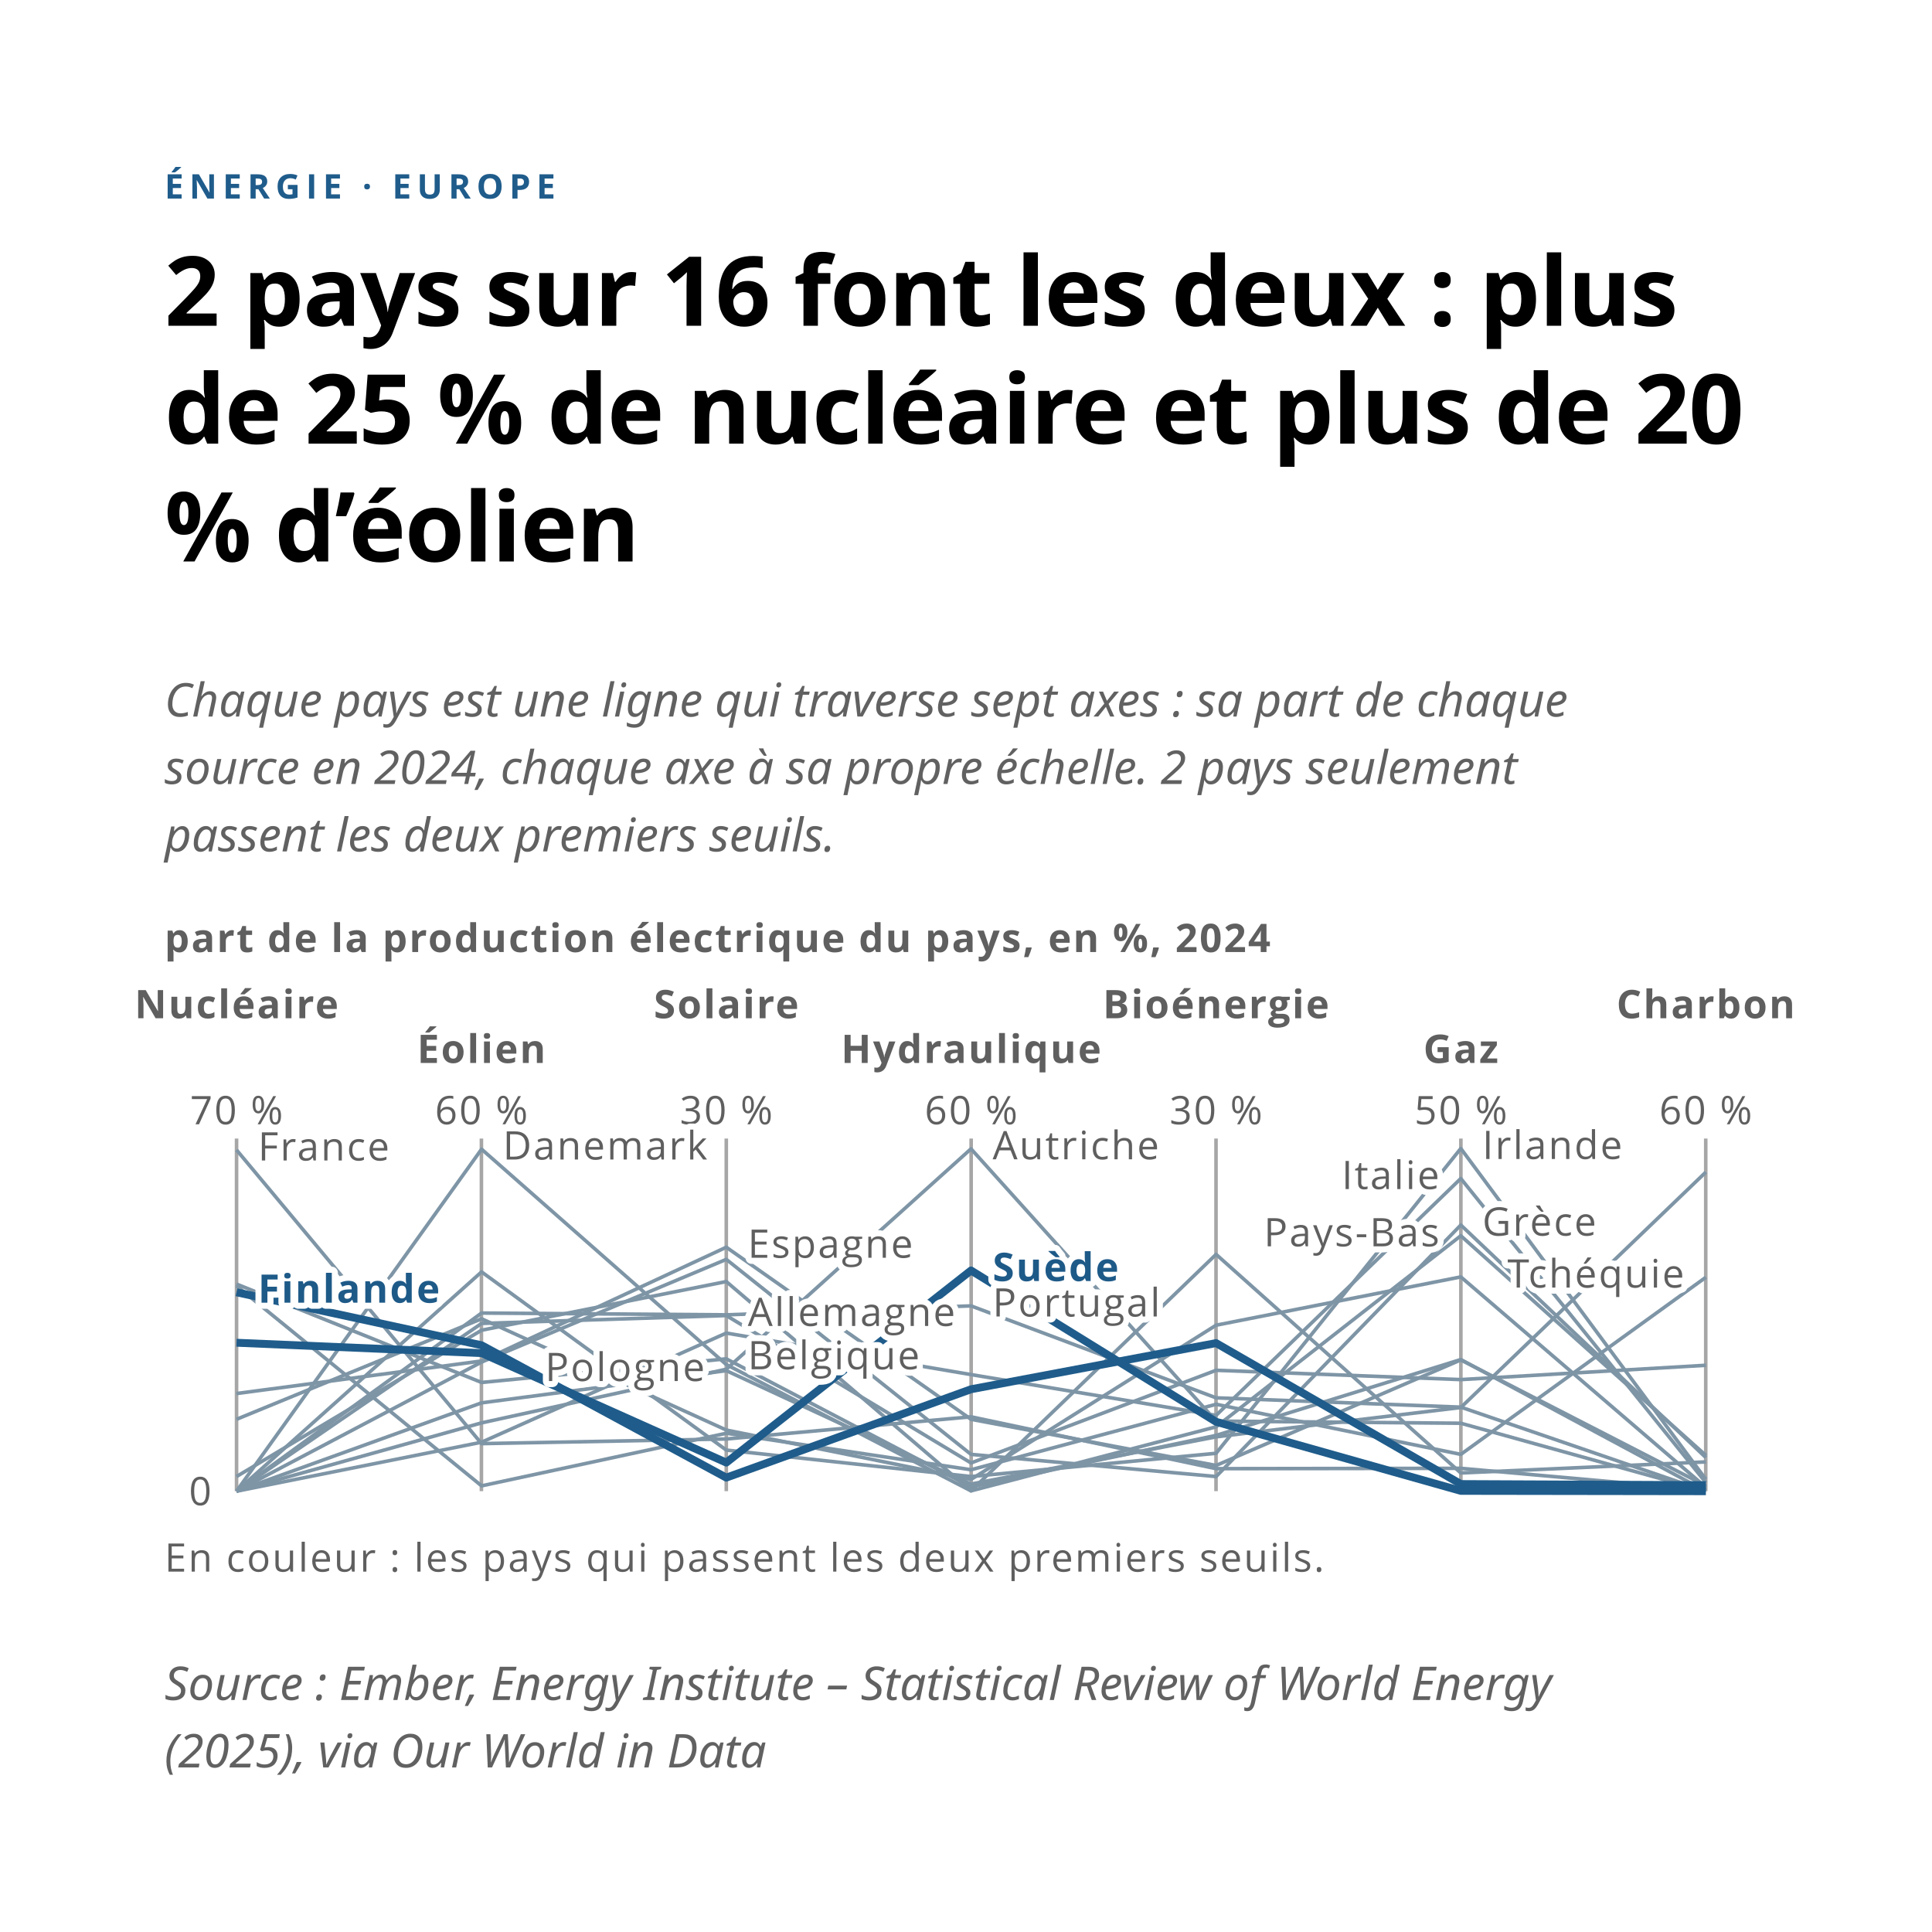
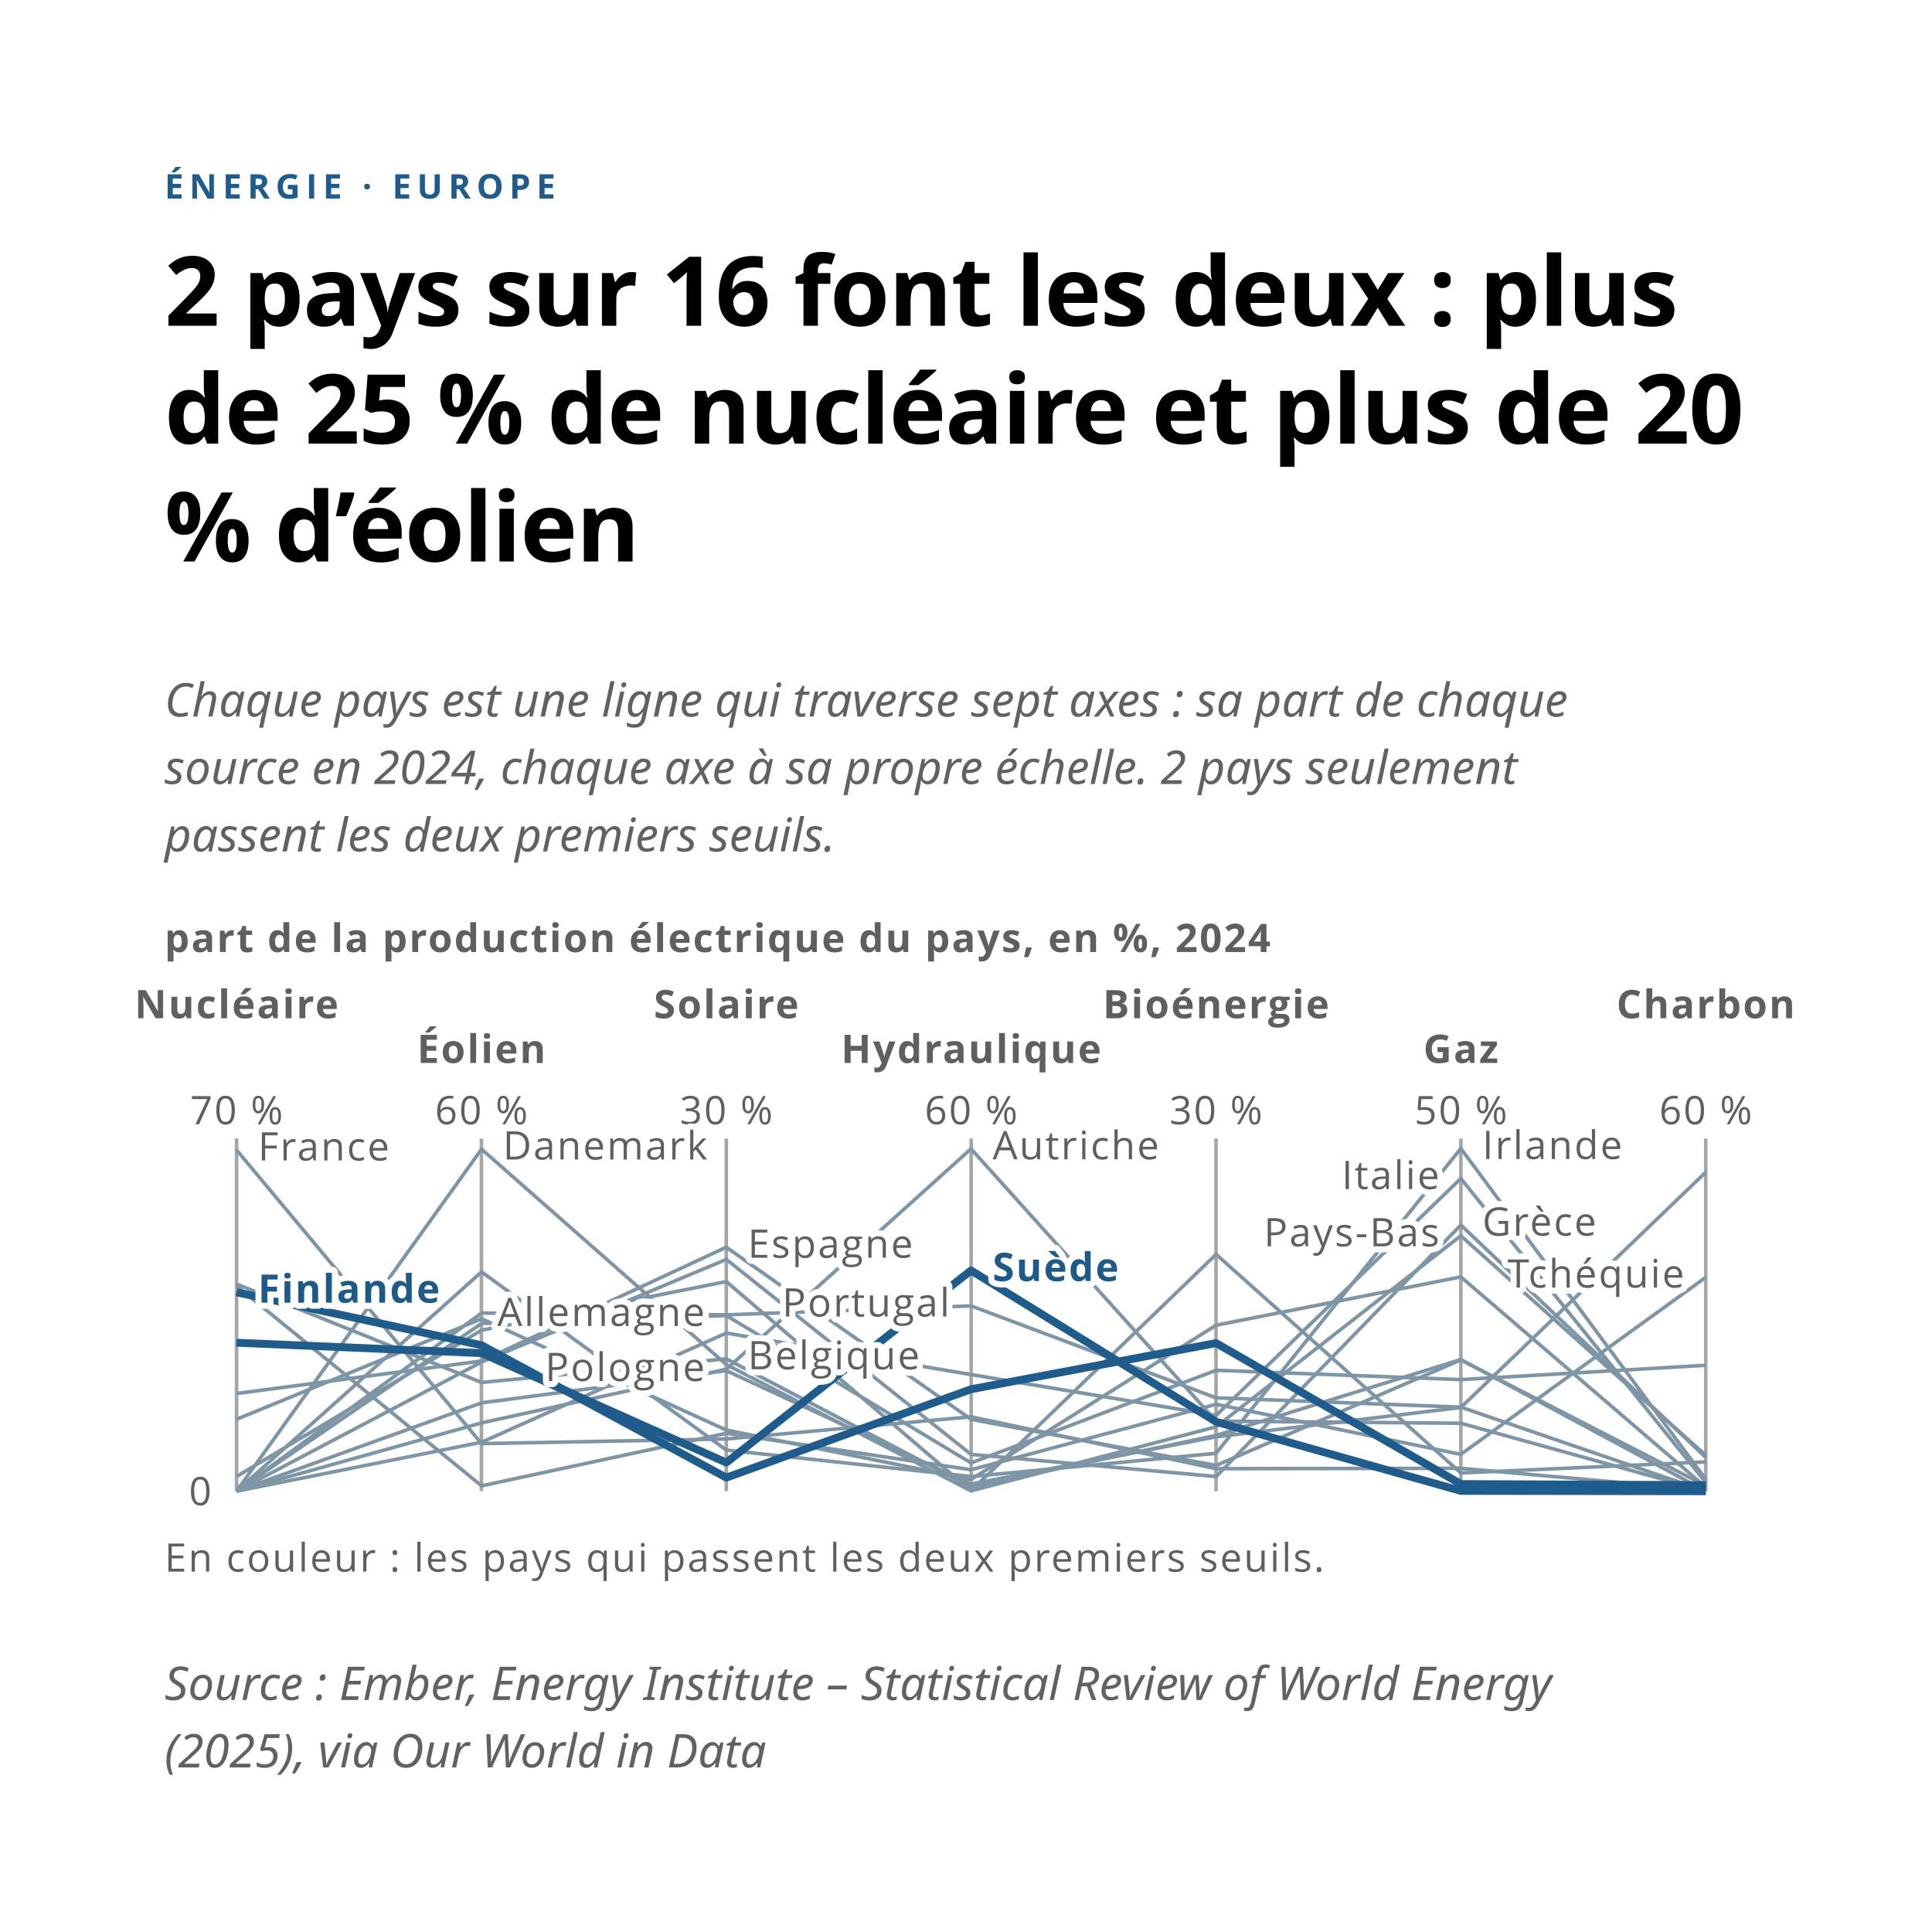
<svg xmlns="http://www.w3.org/2000/svg" width="540" height="540" viewBox="0 0 540 540" role="img" aria-label="Graphique en coordonnées parallèles : 16 pays européens, chacun une ligne traversant sept axes verticaux — nucléaire, éolien, solaire, hydraulique, bioénergie, gaz, charbon — chaque axe à sa propre échelle et portant sa part de la production du pays en 2024. Entre les deux premiers axes les lignes se croisent : 5 pays dépassent 25 % de nucléaire, 10 dépassent 20 % d’éolien, et seuls Finlande et Suède font les deux ; leurs lignes sont en couleur.">
  <rect x="0" y="0" width="540" height="540" fill="#FFFFFF" />
  <text x="46" y="55.5" font-family="Open Sans" font-size="9.5" font-weight="700" font-style="normal" letter-spacing="1.6" fill="#1F5C8B">ÉNERGIE · EUROPE</text>
  <text x="46" y="91.05" font-family="Merriweather" font-size="27" font-weight="700" font-style="normal" letter-spacing="-0.3" fill="#000000">2 pays sur 16 font les deux : plus</text>
  <text x="46" y="123.991" font-family="Merriweather" font-size="27" font-weight="700" font-style="normal" letter-spacing="-0.3" fill="#000000">de 25 % de nucléaire et plus de 20</text>
  <text x="46" y="156.933" font-family="Merriweather" font-size="27" font-weight="700" font-style="normal" letter-spacing="-0.3" fill="#000000">% d’éolien</text>
  <text x="46" y="200.273" font-family="Merriweather" font-size="13" font-weight="400" font-style="italic" letter-spacing="0" fill="#616161">Chaque pays est une ligne qui traverse sept axes : sa part de chaque</text>
  <text x="46" y="219.122" font-family="Merriweather" font-size="13" font-weight="400" font-style="italic" letter-spacing="0" fill="#616161">source en 2024, chaque axe à sa propre échelle. 2 pays seulement</text>
  <text x="46" y="237.972" font-family="Merriweather" font-size="13" font-weight="400" font-style="italic" letter-spacing="0" fill="#616161">passent les deux premiers seuils.</text>
  <text x="46" y="266.101" font-family="Open Sans" font-size="11" font-weight="700" font-style="normal" letter-spacing="0.5" fill="#5f5f5f">part de la production électrique du pays, en %, 2024</text>
  <g>
    <line x1="66.119" x2="66.119" y1="318.229" y2="416.783" stroke="#a6a6a6" stroke-width="1" />
    <text x="66.119" y="284.596" text-anchor="middle" font-family="Open Sans" font-size="11" font-weight="700" font-style="normal" letter-spacing="0.5" fill="#5f5f5f">Nucléaire</text>
  </g>
  <g>
    <line x1="134.559" x2="134.559" y1="318.229" y2="416.783" stroke="#a6a6a6" stroke-width="1" />
    <text x="134.559" y="297.092" text-anchor="middle" font-family="Open Sans" font-size="11" font-weight="700" font-style="normal" letter-spacing="0.5" fill="#5f5f5f">Éolien</text>
  </g>
  <g>
    <line x1="202.999" x2="202.999" y1="318.229" y2="416.783" stroke="#a6a6a6" stroke-width="1" />
    <text x="202.999" y="284.596" text-anchor="middle" font-family="Open Sans" font-size="11" font-weight="700" font-style="normal" letter-spacing="0.5" fill="#5f5f5f">Solaire</text>
  </g>
  <g>
    <line x1="271.44" x2="271.44" y1="318.229" y2="416.783" stroke="#a6a6a6" stroke-width="1" />
    <text x="271.44" y="297.092" text-anchor="middle" font-family="Open Sans" font-size="11" font-weight="700" font-style="normal" letter-spacing="0.5" fill="#5f5f5f">Hydraulique</text>
  </g>
  <g>
    <line x1="339.88" x2="339.88" y1="318.229" y2="416.783" stroke="#a6a6a6" stroke-width="1" />
    <text x="339.88" y="284.596" text-anchor="middle" font-family="Open Sans" font-size="11" font-weight="700" font-style="normal" letter-spacing="0.5" fill="#5f5f5f">Bioénergie</text>
  </g>
  <g>
    <line x1="408.32" x2="408.32" y1="318.229" y2="416.783" stroke="#a6a6a6" stroke-width="1" />
    <text x="408.32" y="297.092" text-anchor="middle" font-family="Open Sans" font-size="11" font-weight="700" font-style="normal" letter-spacing="0.5" fill="#5f5f5f">Gaz</text>
  </g>
  <g>
    <line x1="476.76" x2="476.76" y1="318.229" y2="416.783" stroke="#a6a6a6" stroke-width="1" />
    <text x="476.76" y="284.596" text-anchor="middle" font-family="Open Sans" font-size="11" font-weight="700" font-style="normal" letter-spacing="0.5" fill="#5f5f5f">Charbon</text>
  </g>
  <path d="M 66.1 416.8 L 134.6 397.7 L 203.0 382.7 L 271.4 321.1 L 339.9 397.2 L 408.3 397.8 L 476.8 416.8" fill="none" stroke="#7e95a6" stroke-width="1" stroke-linejoin="round" />
  <path d="M 66.1 358.9 L 134.6 386.4 L 203.0 379.8 L 271.4 415.6 L 339.9 401.2 L 408.3 380.0 L 476.8 416.8" fill="none" stroke="#7e95a6" stroke-width="1" stroke-linejoin="round" />
  <path d="M 66.1 359.4 L 134.6 415.3 L 203.0 400.6 L 271.4 410.8 L 339.9 392.5 L 408.3 406.5 L 476.8 357.0" fill="none" stroke="#7e95a6" stroke-width="1" stroke-linejoin="round" />
  <path d="M 66.1 416.8 L 134.6 321.2 L 203.0 381.4 L 271.4 416.7 L 339.9 350.6 L 408.3 411.7 L 476.8 408.6" fill="none" stroke="#7e95a6" stroke-width="1" stroke-linejoin="round" />
  <path d="M 66.1 321.4 L 134.6 403.5 L 203.0 402.2 L 271.4 396.0 L 339.9 410.5 L 408.3 410.4 L 476.8 416.5" fill="none" stroke="#7e95a6" stroke-width="1" stroke-linejoin="round" />
  <path d="M 66.1 416.8 L 134.6 369.9 L 203.0 367.7 L 271.4 408.9 L 339.9 383.0 L 408.3 385.6 L 476.8 381.6" fill="none" stroke="#7e95a6" stroke-width="1" stroke-linejoin="round" />
  <path d="M 66.1 416.8 L 134.6 380.7 L 203.0 352.0 L 271.4 406.5 L 339.9 412.7 L 408.3 342.4 L 476.8 407.4" fill="none" stroke="#7e95a6" stroke-width="1" stroke-linejoin="round" />
  <path d="M 66.1 416.8 L 134.6 355.5 L 203.0 405.3 L 271.4 412.7 L 339.9 406.2 L 408.3 321.0 L 476.8 413.5" fill="none" stroke="#7e95a6" stroke-width="1" stroke-linejoin="round" />
  <path d="M 66.1 416.8 L 134.6 403.1 L 203.0 372.6 L 271.4 384.2 L 339.9 395.6 L 408.3 329.4 L 476.8 414.4" fill="none" stroke="#7e95a6" stroke-width="1" stroke-linejoin="round" />
  <path d="M 66.1 412.7 L 134.6 371.8 L 203.0 358.2 L 271.4 416.7 L 339.9 398.8 L 408.3 345.4 L 476.8 406.8" fill="none" stroke="#7e95a6" stroke-width="1" stroke-linejoin="round" />
  <path d="M 66.1 416.8 L 134.6 392.1 L 203.0 383.1 L 271.4 414.8 L 339.9 401.6 L 408.3 393.4 L 476.8 327.6" fill="none" stroke="#7e95a6" stroke-width="1" stroke-linejoin="round" />
  <path d="M 66.1 416.8 L 134.6 367.0 L 203.0 367.5 L 271.4 365.0 L 339.9 390.7 L 408.3 393.3 L 476.8 416.8" fill="none" stroke="#7e95a6" stroke-width="1" stroke-linejoin="round" />
  <path d="M 66.1 389.5 L 134.6 380.4 L 203.0 348.6 L 271.4 396.7 L 339.9 409.6 L 408.3 380.1 L 476.8 415.3" fill="none" stroke="#7e95a6" stroke-width="1" stroke-linejoin="round" />
  <path d="M 66.1 396.7 L 134.6 368.6 L 203.0 399.7 L 271.4 413.5 L 339.9 370.4 L 408.3 356.9 L 476.8 415.7" fill="none" stroke="#7e95a6" stroke-width="1" stroke-linejoin="round" />
  <path d="M 66.1 361.2 L 134.6 376.0 L 203.0 413.0 L 271.4 388.3 L 339.9 375.4 L 408.3 414.8 L 476.8 415.1" fill="none" stroke="#1F5C8B" stroke-width="2.2" stroke-linejoin="round" />
  <path d="M 66.1 375.3 L 134.6 378.2 L 203.0 408.8 L 271.4 355.1 L 339.9 397.4 L 408.3 416.7 L 476.8 416.8" fill="none" stroke="#1F5C8B" stroke-width="2.2" stroke-linejoin="round" />
  <text x="66.119" y="314.229" text-anchor="middle" font-family="Open Sans" font-size="11" font-weight="400" font-style="normal" letter-spacing="0.5" fill="#5f5f5f">70 %</text>
  <text x="134.559" y="314.229" text-anchor="middle" font-family="Open Sans" font-size="11" font-weight="400" font-style="normal" letter-spacing="0.5" fill="#5f5f5f">60 %</text>
  <text x="202.999" y="314.229" text-anchor="middle" font-family="Open Sans" font-size="11" font-weight="400" font-style="normal" letter-spacing="0.5" fill="#5f5f5f">30 %</text>
  <text x="271.44" y="314.229" text-anchor="middle" font-family="Open Sans" font-size="11" font-weight="400" font-style="normal" letter-spacing="0.5" fill="#5f5f5f">60 %</text>
  <text x="339.88" y="314.229" text-anchor="middle" font-family="Open Sans" font-size="11" font-weight="400" font-style="normal" letter-spacing="0.5" fill="#5f5f5f">30 %</text>
  <text x="408.32" y="314.229" text-anchor="middle" font-family="Open Sans" font-size="11" font-weight="400" font-style="normal" letter-spacing="0.5" fill="#5f5f5f">50 %</text>
  <text x="476.76" y="314.229" text-anchor="middle" font-family="Open Sans" font-size="11" font-weight="400" font-style="normal" letter-spacing="0.5" fill="#5f5f5f">60 %</text>
  <text x="59.119" y="420.71" text-anchor="end" font-family="Open Sans" font-size="11" font-weight="400" font-style="normal" letter-spacing="0.5" fill="#5f5f5f">0</text>
  <g>
    <text x="72.119" y="364.109" text-anchor="start" font-family="Open Sans" font-size="11" font-weight="700" font-style="normal" letter-spacing="0.5" fill="none" stroke="#FFFFFF" stroke-width="3.4" stroke-linejoin="round">Finlande</text>
    <text x="72.119" y="364.109" text-anchor="start" font-family="Open Sans" font-size="11" font-weight="700" font-style="normal" letter-spacing="0.5" fill="#1e5a88">Finlande</text>
  </g>
  <g>
    <text x="277.44" y="358.062" text-anchor="start" font-family="Open Sans" font-size="11" font-weight="700" font-style="normal" letter-spacing="0.5" fill="none" stroke="#FFFFFF" stroke-width="3.4" stroke-linejoin="round">Suède</text>
    <text x="277.44" y="358.062" text-anchor="start" font-family="Open Sans" font-size="11" font-weight="700" font-style="normal" letter-spacing="0.5" fill="#1e5a88">Suède</text>
  </g>
  <g>
    <text x="277.44" y="324.027" text-anchor="start" font-family="Open Sans" font-size="11" font-weight="400" font-style="normal" letter-spacing="0.5" fill="none" stroke="#FFFFFF" stroke-width="3.4" stroke-linejoin="round">Autriche</text>
    <text x="277.44" y="324.027" text-anchor="start" font-family="Open Sans" font-size="11" font-weight="400" font-style="normal" letter-spacing="0.5" fill="#5f5f5f">Autriche</text>
  </g>
  <g>
    <text x="208.999" y="382.713" text-anchor="start" font-family="Open Sans" font-size="11" font-weight="400" font-style="normal" letter-spacing="0.5" fill="none" stroke="#FFFFFF" stroke-width="3.4" stroke-linejoin="round">Belgique</text>
    <text x="208.999" y="382.713" text-anchor="start" font-family="Open Sans" font-size="11" font-weight="400" font-style="normal" letter-spacing="0.5" fill="#5f5f5f">Belgique</text>
  </g>
  <g>
    <text x="470.76" y="359.881" text-anchor="end" font-family="Open Sans" font-size="11" font-weight="400" font-style="normal" letter-spacing="0.5" fill="none" stroke="#FFFFFF" stroke-width="3.4" stroke-linejoin="round">Tchéquie</text>
    <text x="470.76" y="359.881" text-anchor="end" font-family="Open Sans" font-size="11" font-weight="400" font-style="normal" letter-spacing="0.5" fill="#5f5f5f">Tchéquie</text>
  </g>
  <g>
    <text x="140.559" y="324.088" text-anchor="start" font-family="Open Sans" font-size="11" font-weight="400" font-style="normal" letter-spacing="0.5" fill="none" stroke="#FFFFFF" stroke-width="3.4" stroke-linejoin="round">Danemark</text>
    <text x="140.559" y="324.088" text-anchor="start" font-family="Open Sans" font-size="11" font-weight="400" font-style="normal" letter-spacing="0.5" fill="#5f5f5f">Danemark</text>
  </g>
  <g>
    <text x="72.119" y="324.362" text-anchor="start" font-family="Open Sans" font-size="11" font-weight="400" font-style="normal" letter-spacing="0.5" fill="none" stroke="#FFFFFF" stroke-width="3.4" stroke-linejoin="round">France</text>
    <text x="72.119" y="324.362" text-anchor="start" font-family="Open Sans" font-size="11" font-weight="400" font-style="normal" letter-spacing="0.5" fill="#5f5f5f">France</text>
  </g>
  <g>
-     <text x="208.999" y="370.61" text-anchor="start" font-family="Open Sans" font-size="11" font-weight="400" font-style="normal" letter-spacing="0.5" fill="none" stroke="#FFFFFF" stroke-width="3.4" stroke-linejoin="round">Allemagne</text>
-     <text x="208.999" y="370.61" text-anchor="start" font-family="Open Sans" font-size="11" font-weight="400" font-style="normal" letter-spacing="0.5" fill="#5f5f5f">Allemagne</text>
+     <text x="196.999" y="370.61" text-anchor="end" font-family="Open Sans" font-size="11" font-weight="400" font-style="normal" letter-spacing="0.5" fill="none" stroke="#FFFFFF" stroke-width="3.4" stroke-linejoin="round">Allemagne</text>
+     <text x="196.999" y="370.61" text-anchor="end" font-family="Open Sans" font-size="11" font-weight="400" font-style="normal" letter-spacing="0.5" fill="#5f5f5f">Allemagne</text>
  </g>
  <g>
    <text x="414.32" y="345.362" text-anchor="start" font-family="Open Sans" font-size="11" font-weight="400" font-style="normal" letter-spacing="0.5" fill="none" stroke="#FFFFFF" stroke-width="3.4" stroke-linejoin="round">Grèce</text>
    <text x="414.32" y="345.362" text-anchor="start" font-family="Open Sans" font-size="11" font-weight="400" font-style="normal" letter-spacing="0.5" fill="#5f5f5f">Grèce</text>
  </g>
  <g>
    <text x="414.32" y="323.946" text-anchor="start" font-family="Open Sans" font-size="11" font-weight="400" font-style="normal" letter-spacing="0.5" fill="none" stroke="#FFFFFF" stroke-width="3.4" stroke-linejoin="round">Irlande</text>
    <text x="414.32" y="323.946" text-anchor="start" font-family="Open Sans" font-size="11" font-weight="400" font-style="normal" letter-spacing="0.5" fill="#5f5f5f">Irlande</text>
  </g>
  <g>
    <text x="402.32" y="332.346" text-anchor="end" font-family="Open Sans" font-size="11" font-weight="400" font-style="normal" letter-spacing="0.5" fill="none" stroke="#FFFFFF" stroke-width="3.4" stroke-linejoin="round">Italie</text>
    <text x="402.32" y="332.346" text-anchor="end" font-family="Open Sans" font-size="11" font-weight="400" font-style="normal" letter-spacing="0.5" fill="#5f5f5f">Italie</text>
  </g>
  <g>
    <text x="402.32" y="348.346" text-anchor="end" font-family="Open Sans" font-size="11" font-weight="400" font-style="normal" letter-spacing="0.5" fill="none" stroke="#FFFFFF" stroke-width="3.4" stroke-linejoin="round">Pays-Bas</text>
    <text x="402.32" y="348.346" text-anchor="end" font-family="Open Sans" font-size="11" font-weight="400" font-style="normal" letter-spacing="0.5" fill="#5f5f5f">Pays-Bas</text>
  </g>
  <g>
    <text x="196.999" y="386.003" text-anchor="end" font-family="Open Sans" font-size="11" font-weight="400" font-style="normal" letter-spacing="0.5" fill="none" stroke="#FFFFFF" stroke-width="3.4" stroke-linejoin="round">Pologne</text>
    <text x="196.999" y="386.003" text-anchor="end" font-family="Open Sans" font-size="11" font-weight="400" font-style="normal" letter-spacing="0.5" fill="#5f5f5f">Pologne</text>
  </g>
  <g>
-     <text x="277.44" y="367.969" text-anchor="start" font-family="Open Sans" font-size="11" font-weight="400" font-style="normal" letter-spacing="0.5" fill="none" stroke="#FFFFFF" stroke-width="3.4" stroke-linejoin="round">Portugal</text>
-     <text x="277.44" y="367.969" text-anchor="start" font-family="Open Sans" font-size="11" font-weight="400" font-style="normal" letter-spacing="0.5" fill="#5f5f5f">Portugal</text>
+     <text x="265.44" y="367.969" text-anchor="end" font-family="Open Sans" font-size="11" font-weight="400" font-style="normal" letter-spacing="0.5" fill="none" stroke="#FFFFFF" stroke-width="3.4" stroke-linejoin="round">Portugal</text>
+     <text x="265.44" y="367.969" text-anchor="end" font-family="Open Sans" font-size="11" font-weight="400" font-style="normal" letter-spacing="0.5" fill="#5f5f5f">Portugal</text>
  </g>
  <g>
    <text x="208.999" y="351.549" text-anchor="start" font-family="Open Sans" font-size="11" font-weight="400" font-style="normal" letter-spacing="0.5" fill="none" stroke="#FFFFFF" stroke-width="3.4" stroke-linejoin="round">Espagne</text>
    <text x="208.999" y="351.549" text-anchor="start" font-family="Open Sans" font-size="11" font-weight="400" font-style="normal" letter-spacing="0.5" fill="#5f5f5f">Espagne</text>
  </g>
  <text x="46" y="439.278" font-family="Open Sans" font-size="11" font-weight="400" font-style="normal" letter-spacing="0.5" fill="#5f5f5f">En couleur : les pays qui passent les deux premiers seuils.</text>
  <text x="46" y="475.151" font-family="Merriweather" font-size="13" font-weight="400" font-style="italic" letter-spacing="0" fill="#616161">Source : Ember, Energy Institute – Statistical Review of World Energy</text>
  <text x="46" y="494" font-family="Merriweather" font-size="13" font-weight="400" font-style="italic" letter-spacing="0" fill="#616161">(2025), via Our World in Data</text>
</svg>
